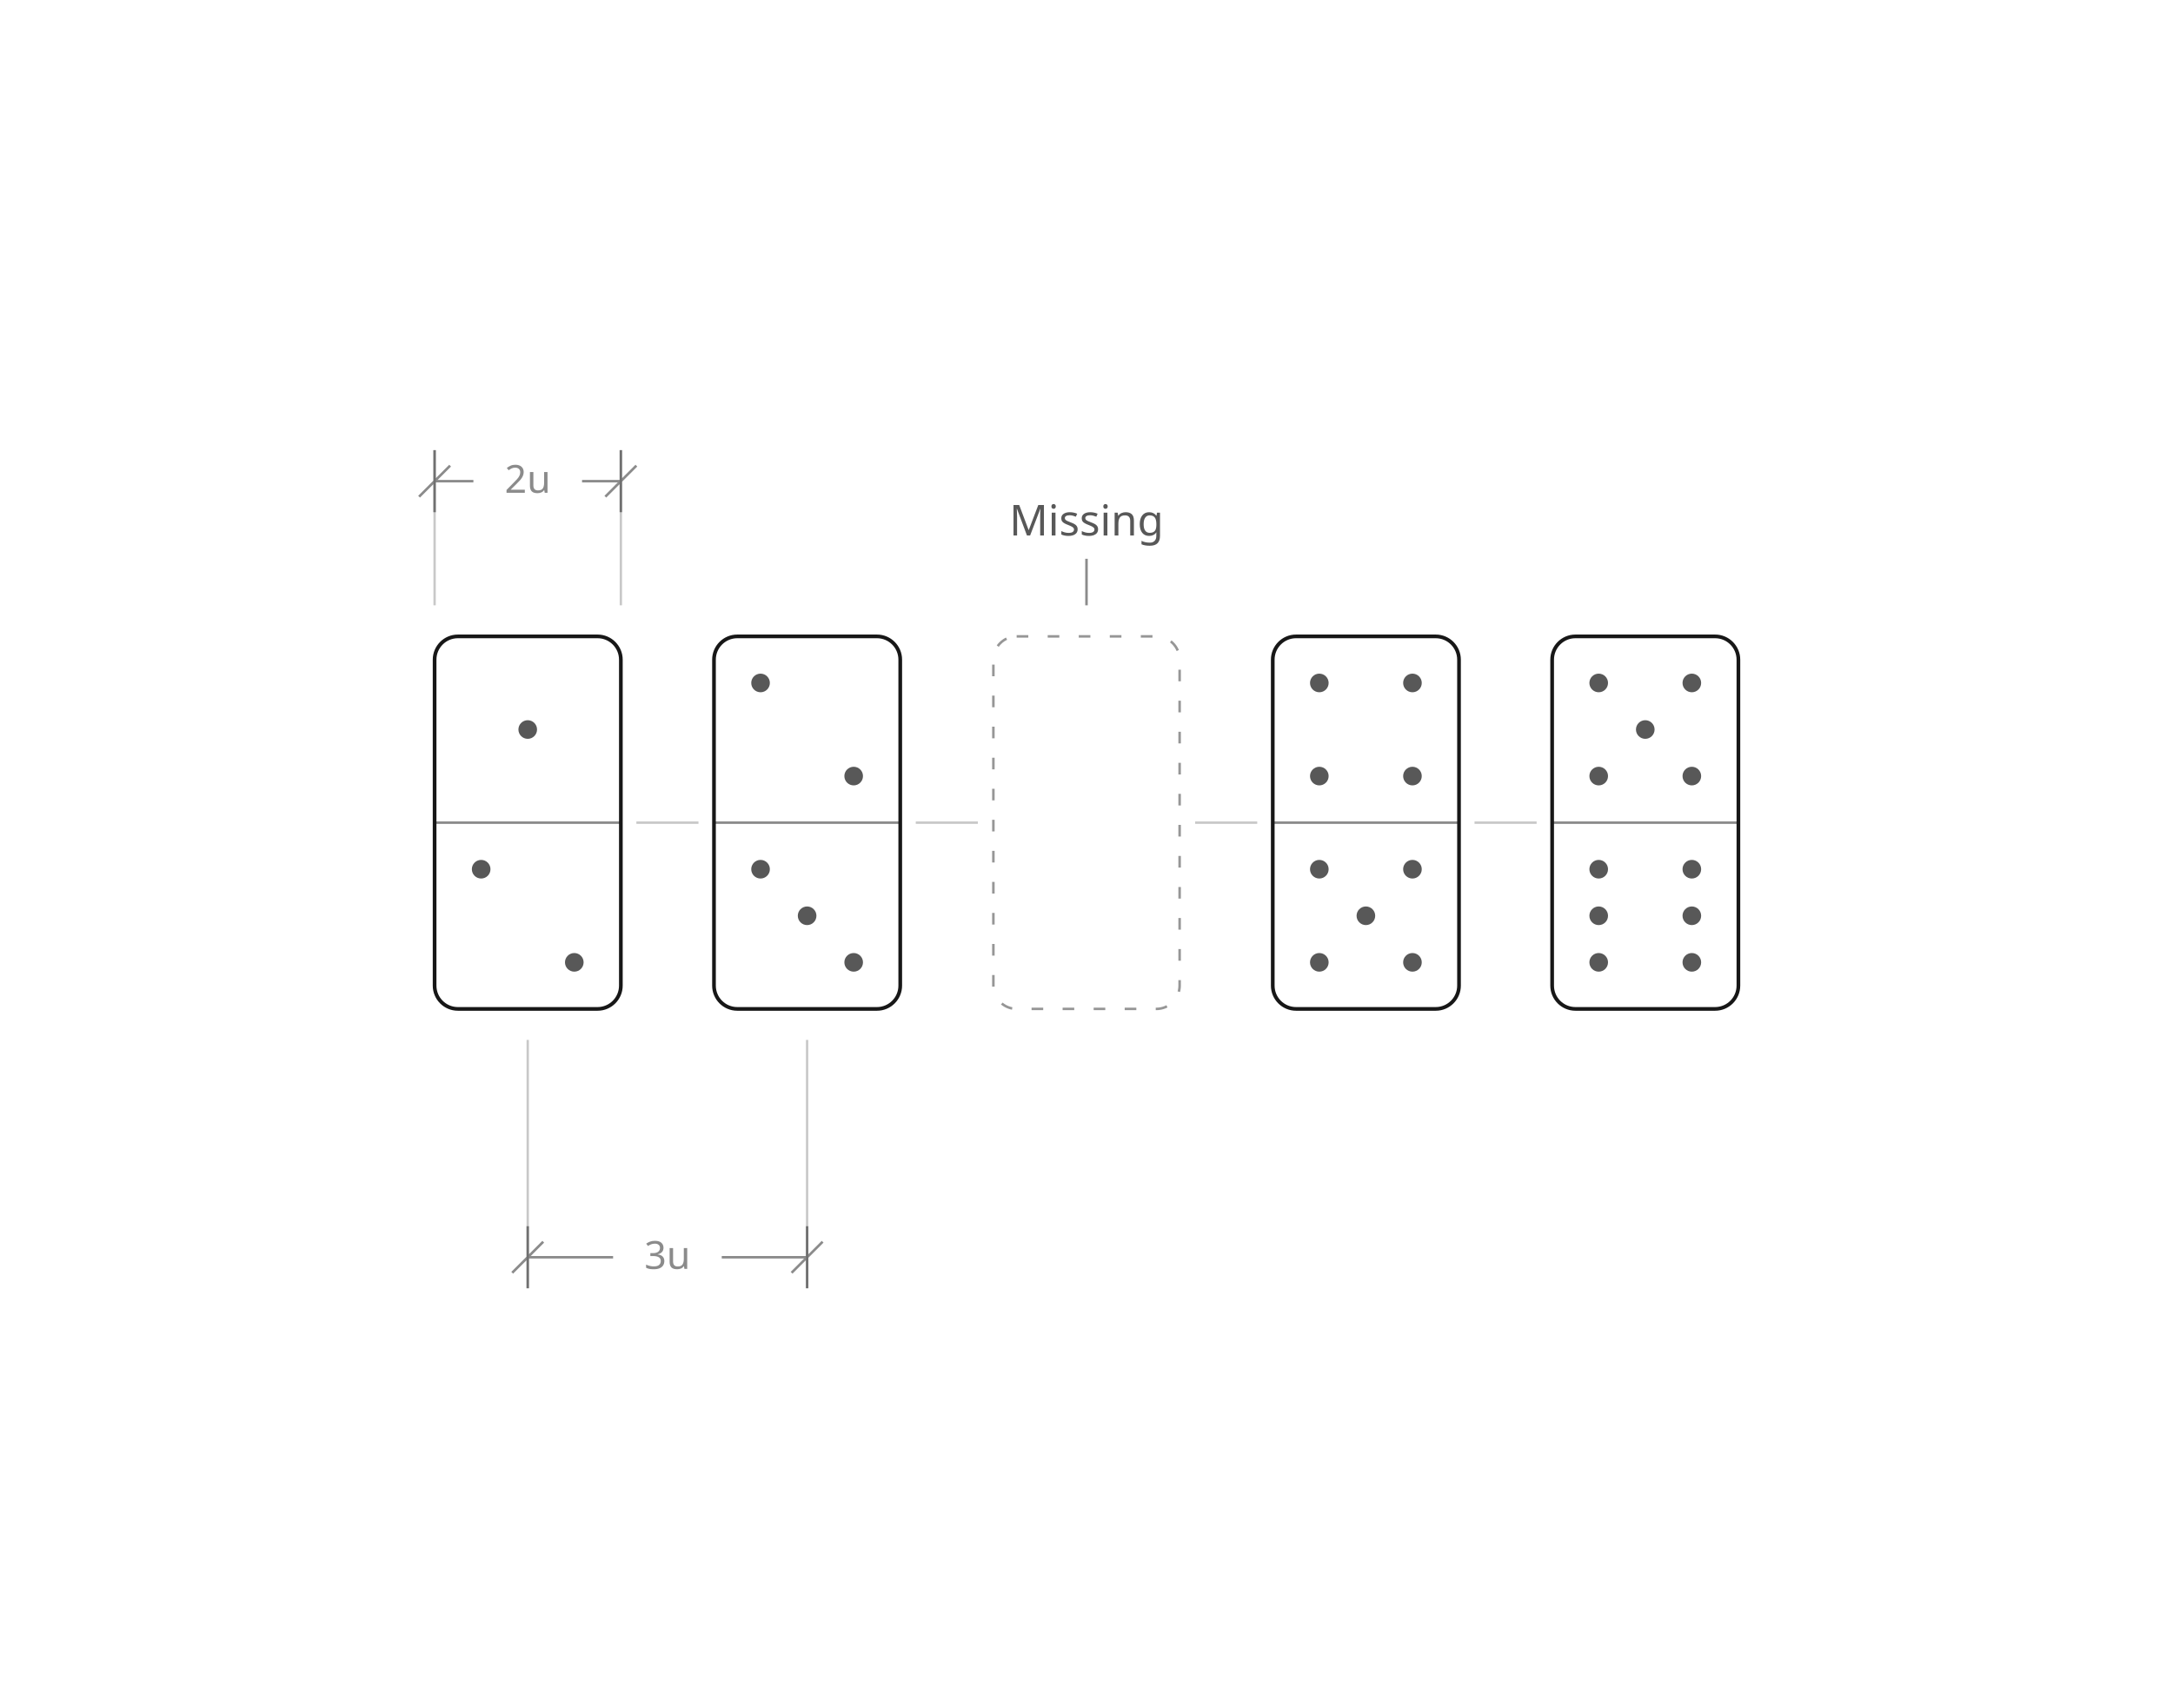
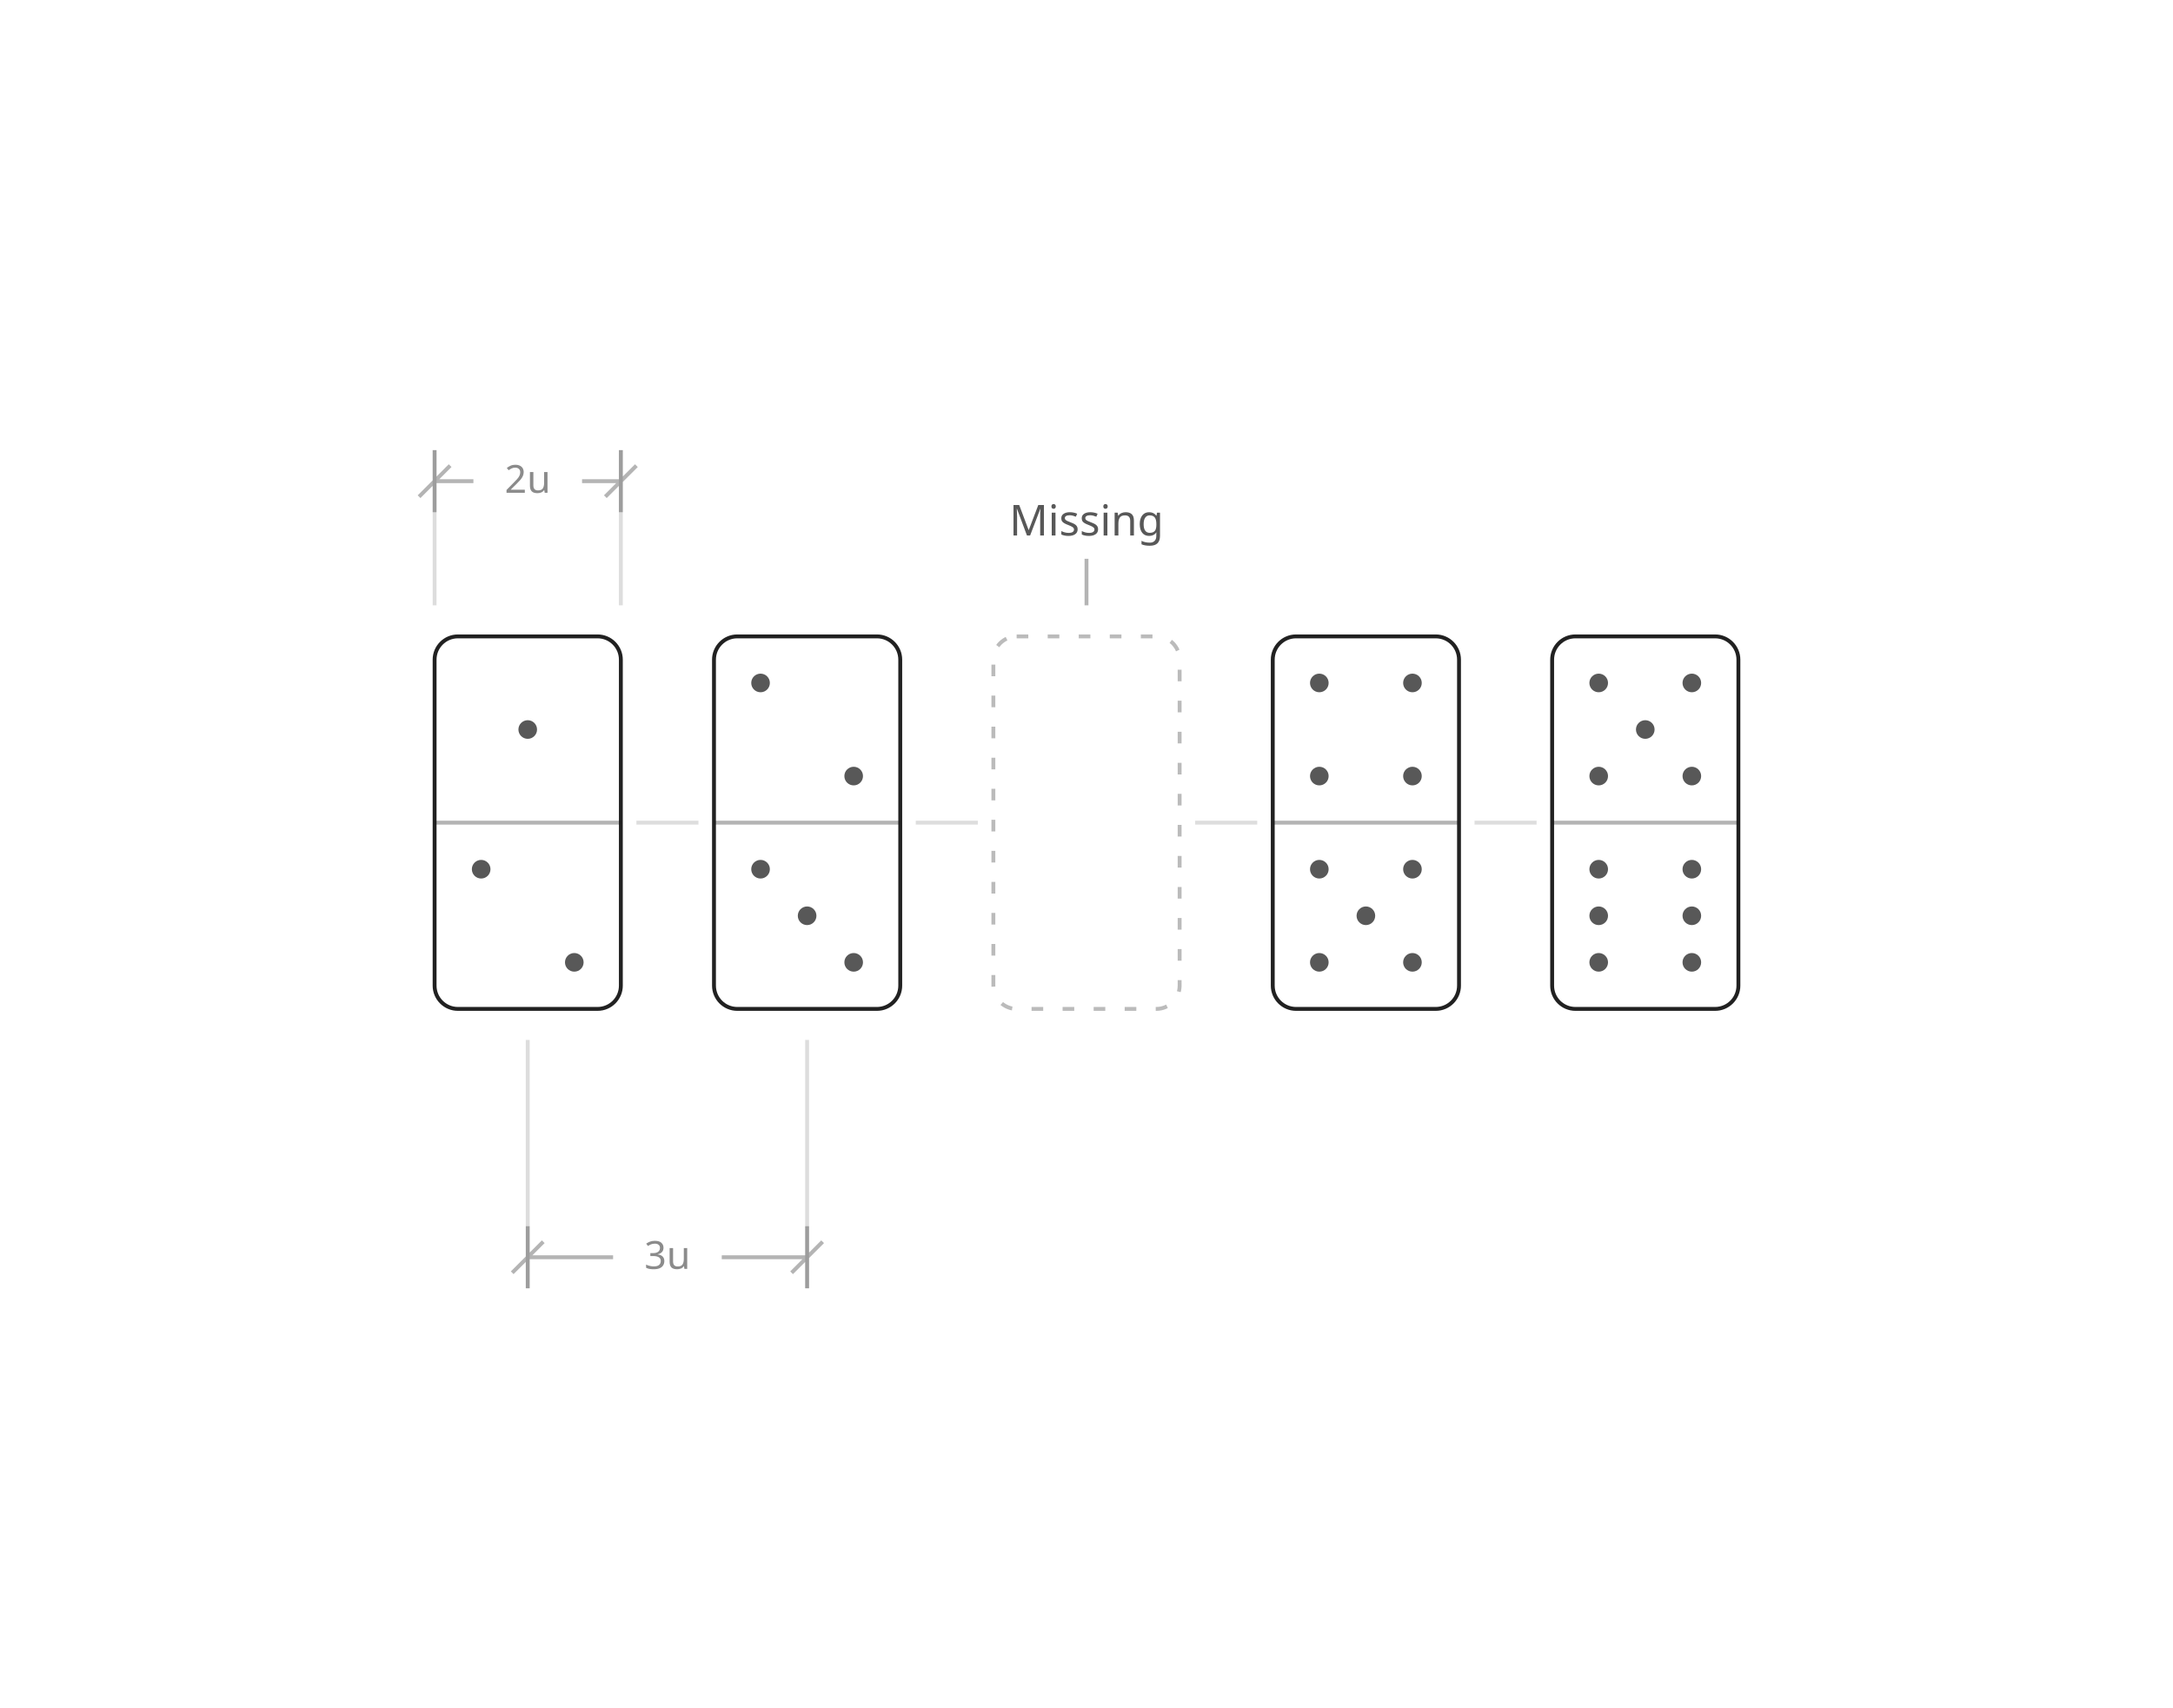
- <svg xmlns="http://www.w3.org/2000/svg" width="560" height="440" viewBox="0 0 560 440" fill="none" stroke="currentColor" stroke-linecap="butt" stroke-linejoin="round" style="color:#171717;font-family:Cal Sans,sans-serif;font-optical-sizing:auto;font-synthesis:none;font-variation-settings:'GEOM' 25;font-weight:400" role="img" aria-labelledby="play-dominoes-title play-dominoes-desc">
-   <rect x="112" y="164" width="48" height="96" rx="6" stroke-width="0.95" opacity="1" />
-   <path d="M112 212L160 212" stroke-width="0.65" opacity="0.5" />
+ <svg xmlns="http://www.w3.org/2000/svg" width="560" height="440" viewBox="0 0 560 440" fill="none" stroke="currentColor" stroke-linecap="butt" stroke-linejoin="round" style="color:#171717;font-family:Cal Sans,sans-serif;font-optical-sizing:auto;font-synthesis:none;font-variation-settings:'GEOM' 25;font-weight:400" role="img" aria-labelledby="play-dominoes-title play-dominoes-desc" stroke-opacity="0.95">
+   <rect x="112" y="164" width="48" height="96" rx="6" stroke-width="1" opacity="1" stroke-opacity="0.95" />
+   <path d="M112 212L160 212" stroke-width="1" opacity="0.5" stroke-opacity="0.65" />
  <circle cx="136" cy="188" r="2.4" fill="currentColor" stroke="none" opacity="0.72" />
  <circle cx="124" cy="224" r="2.4" fill="currentColor" stroke="none" opacity="0.72" />
  <circle cx="148" cy="248" r="2.4" fill="currentColor" stroke="none" opacity="0.72" />
-   <path d="M164 212L180 212" stroke-width="0.6" opacity="0.24" />
-   <rect x="184" y="164" width="48" height="96" rx="6" stroke-width="0.95" opacity="1" />
-   <path d="M184 212L232 212" stroke-width="0.65" opacity="0.5" />
+   <path d="M164 212L180 212" stroke-width="1" opacity="0.24" stroke-opacity="0.6" />
+   <rect x="184" y="164" width="48" height="96" rx="6" stroke-width="1" opacity="1" stroke-opacity="0.95" />
+   <path d="M184 212L232 212" stroke-width="1" opacity="0.5" stroke-opacity="0.65" />
  <circle cx="196" cy="176" r="2.4" fill="currentColor" stroke="none" opacity="0.72" />
  <circle cx="220" cy="200" r="2.4" fill="currentColor" stroke="none" opacity="0.72" />
  <circle cx="196" cy="224" r="2.4" fill="currentColor" stroke="none" opacity="0.72" />
  <circle cx="208" cy="236" r="2.4" fill="currentColor" stroke="none" opacity="0.72" />
  <circle cx="220" cy="248" r="2.4" fill="currentColor" stroke="none" opacity="0.72" />
-   <path d="M236 212L252 212" stroke-width="0.6" opacity="0.24" />
-   <rect x="256" y="164" width="48" height="96" rx="6" stroke-width="0.65" opacity="0.45" stroke-dasharray="3 5" />
-   <path d="M308 212L324 212" stroke-width="0.6" opacity="0.24" />
-   <rect x="328" y="164" width="48" height="96" rx="6" stroke-width="0.95" opacity="1" />
-   <path d="M328 212L376 212" stroke-width="0.65" opacity="0.5" />
+   <path d="M236 212L252 212" stroke-width="1" opacity="0.24" stroke-opacity="0.6" />
+   <rect x="256" y="164" width="48" height="96" rx="6" stroke-width="1" opacity="0.45" stroke-dasharray="3 5" stroke-opacity="0.65" />
+   <path d="M308 212L324 212" stroke-width="1" opacity="0.24" stroke-opacity="0.6" />
+   <rect x="328" y="164" width="48" height="96" rx="6" stroke-width="1" opacity="1" stroke-opacity="0.95" />
+   <path d="M328 212L376 212" stroke-width="1" opacity="0.5" stroke-opacity="0.65" />
  <circle cx="340" cy="176" r="2.4" fill="currentColor" stroke="none" opacity="0.72" />
  <circle cx="364" cy="176" r="2.4" fill="currentColor" stroke="none" opacity="0.72" />
  <circle cx="340" cy="200" r="2.4" fill="currentColor" stroke="none" opacity="0.72" />
  <circle cx="364" cy="200" r="2.4" fill="currentColor" stroke="none" opacity="0.72" />
  <circle cx="340" cy="224" r="2.4" fill="currentColor" stroke="none" opacity="0.72" />
  <circle cx="364" cy="224" r="2.4" fill="currentColor" stroke="none" opacity="0.72" />
  <circle cx="352" cy="236" r="2.4" fill="currentColor" stroke="none" opacity="0.72" />
  <circle cx="340" cy="248" r="2.4" fill="currentColor" stroke="none" opacity="0.72" />
  <circle cx="364" cy="248" r="2.4" fill="currentColor" stroke="none" opacity="0.72" />
-   <path d="M380 212L396 212" stroke-width="0.6" opacity="0.24" />
-   <rect x="400" y="164" width="48" height="96" rx="6" stroke-width="0.95" opacity="1" />
-   <path d="M400 212L448 212" stroke-width="0.65" opacity="0.5" />
+   <path d="M380 212L396 212" stroke-width="1" opacity="0.24" stroke-opacity="0.6" />
+   <rect x="400" y="164" width="48" height="96" rx="6" stroke-width="1" opacity="1" stroke-opacity="0.95" />
+   <path d="M400 212L448 212" stroke-width="1" opacity="0.5" stroke-opacity="0.65" />
  <circle cx="412" cy="176" r="2.4" fill="currentColor" stroke="none" opacity="0.72" />
  <circle cx="436" cy="176" r="2.4" fill="currentColor" stroke="none" opacity="0.72" />
  <circle cx="424" cy="188" r="2.4" fill="currentColor" stroke="none" opacity="0.72" />
  <circle cx="412" cy="200" r="2.4" fill="currentColor" stroke="none" opacity="0.72" />
  <circle cx="436" cy="200" r="2.4" fill="currentColor" stroke="none" opacity="0.72" />
  <circle cx="412" cy="224" r="2.4" fill="currentColor" stroke="none" opacity="0.72" />
  <circle cx="436" cy="224" r="2.4" fill="currentColor" stroke="none" opacity="0.72" />
  <circle cx="412" cy="236" r="2.4" fill="currentColor" stroke="none" opacity="0.72" />
  <circle cx="436" cy="236" r="2.4" fill="currentColor" stroke="none" opacity="0.72" />
  <circle cx="412" cy="248" r="2.4" fill="currentColor" stroke="none" opacity="0.72" />
  <circle cx="436" cy="248" r="2.4" fill="currentColor" stroke="none" opacity="0.72" />
  <text x="280" y="138" fill="currentColor" stroke="none" font-size="11" opacity="0.72" text-anchor="middle">Missing</text>
-   <path d="M280 144L280 156" stroke-width="0.65" opacity="0.5" />
-   <path d="M112 156V116M160 156V116M136 268V332M208 268V332" stroke-width="0.6" opacity="0.24" />
-   <path d="M112 116V132M160 116V132M112 124H122.0M150.0 124H160M108 128L116 120M156 128L164 120" stroke-width="0.65" opacity="0.5" />
+   <path d="M280 144L280 156" stroke-width="1" opacity="0.5" stroke-opacity="0.65" />
+   <path d="M112 156V116M160 156V116M136 268V332M208 268V332" stroke-width="1" opacity="0.24" stroke-opacity="0.6" />
+   <path d="M112 116V132M160 116V132M112 124H122.0M150.0 124H160M108 128L116 120M156 128L164 120" stroke-width="1" opacity="0.5" stroke-opacity="0.65" />
  <text x="136.0" y="127" fill="currentColor" stroke="none" font-size="10" opacity="0.5" text-anchor="middle">2u</text>
-   <path d="M136 316V332M208 316V332M136 324H158.0M186.0 324H208M132 328L140 320M204 328L212 320" stroke-width="0.65" opacity="0.5" />
+   <path d="M136 316V332M208 316V332M136 324H158.0M186.0 324H208M132 328L140 320M204 328L212 320" stroke-width="1" opacity="0.5" stroke-opacity="0.65" />
  <text x="172.0" y="327" fill="currentColor" stroke="none" font-size="10" opacity="0.5" text-anchor="middle">3u</text>
</svg>
